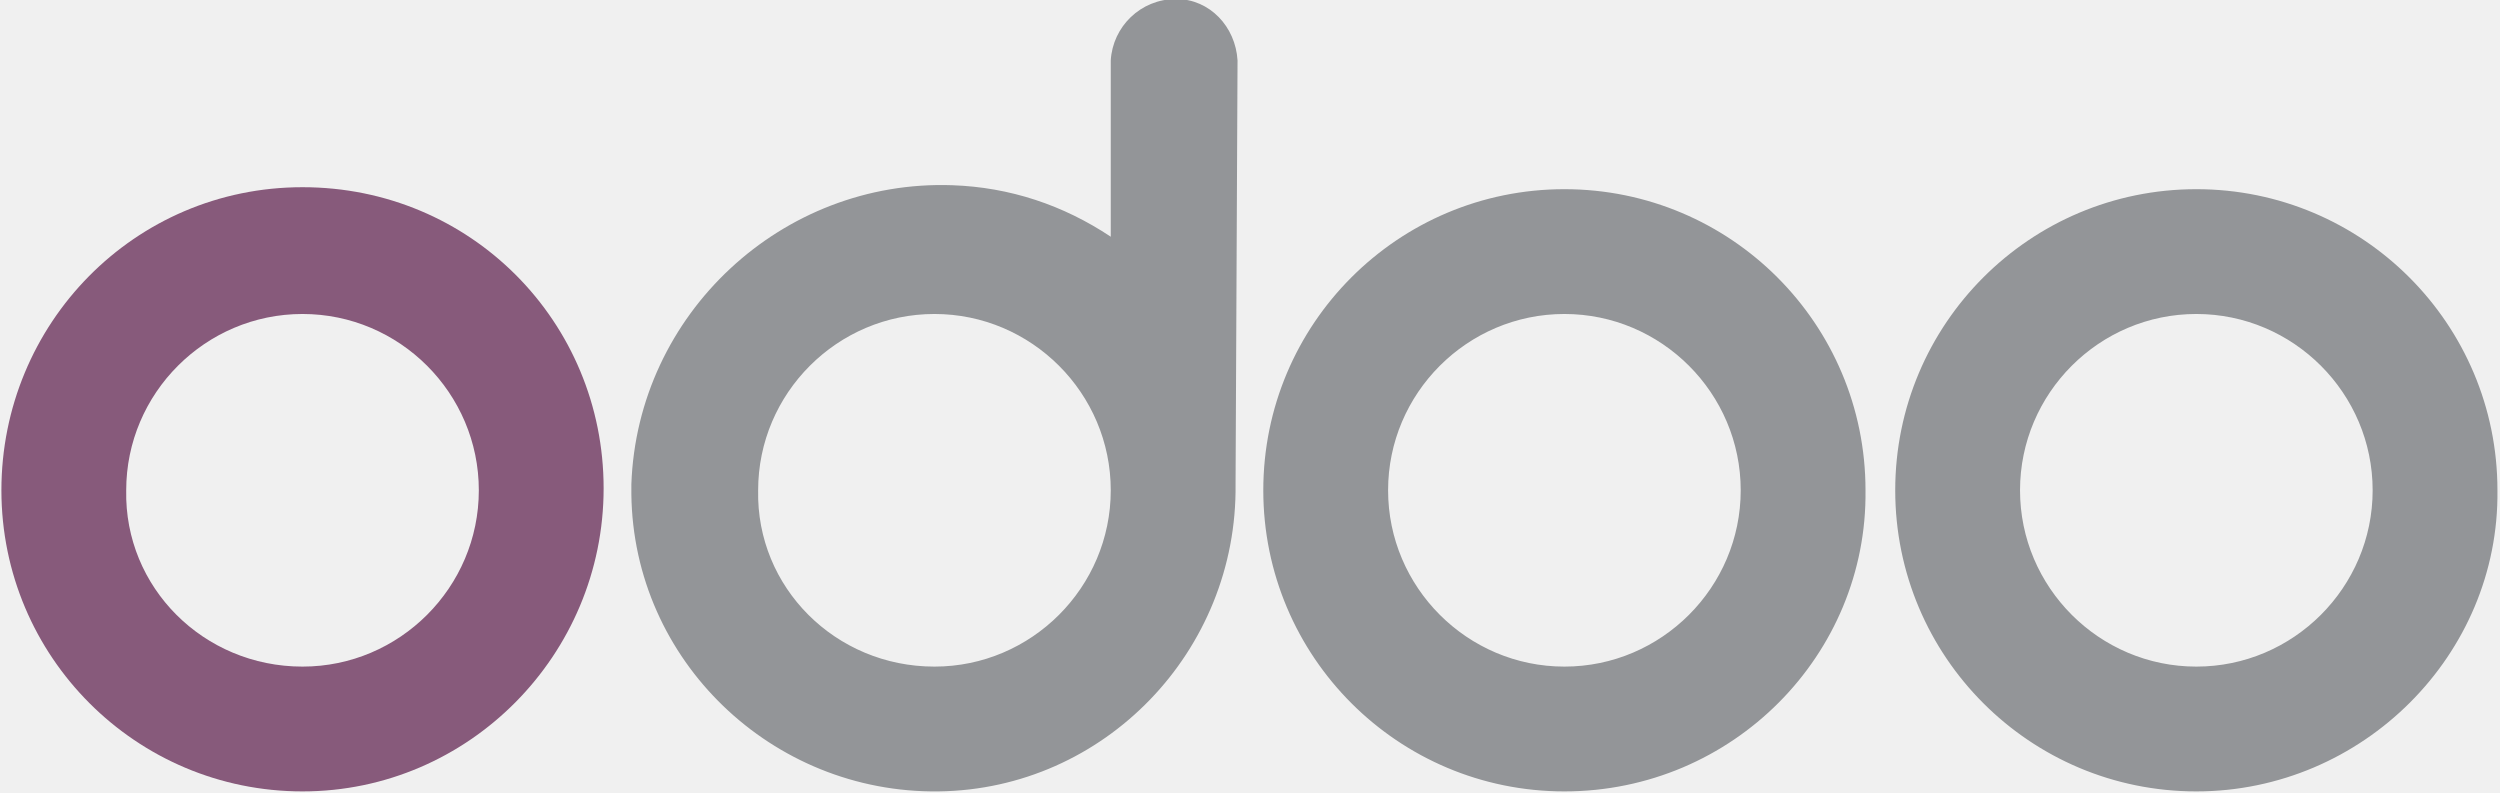
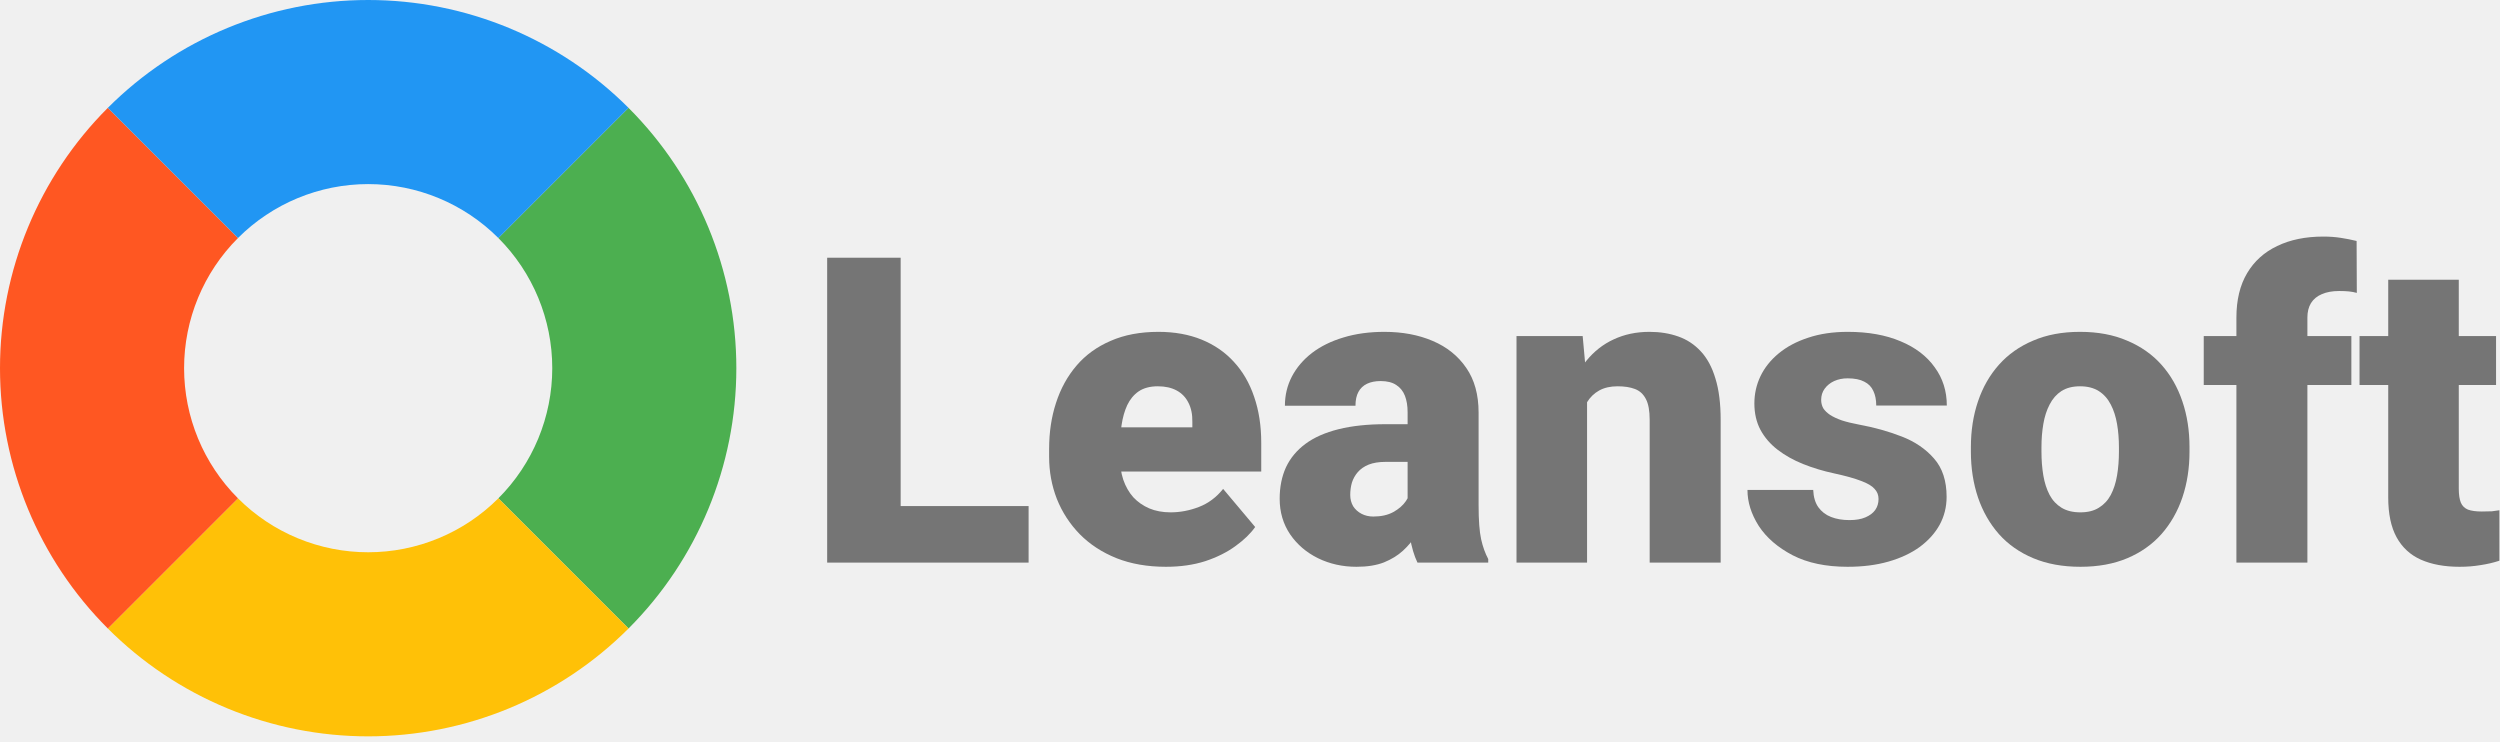
- <svg xmlns="http://www.w3.org/2000/svg" version="1.1" id="Layer_1" x="0px" y="0px" viewBox="0 0 126.2 40" style="enable-background:new 0 0 126.2 40;" xml:space="preserve">
-   <style type="text/css">
- 	.st0{fill:#939598;}
- 	.st1{fill:#875A7B;}
- </style>
-   <g id="Group_982" transform="translate(-13.729 -4.35)">
-     <path id="Path_172" class="st0" d="M60.9,38c4.9,0,8.9-4,8.9-8.9c0-4.9-4-8.9-8.9-8.9c-4.9,0-8.9,4-8.9,8.9c0,0,0,0,0,0   C51.9,34,55.9,38,60.9,38 M76.1,28.8c0.1,8.4-6.6,15.4-15,15.5c-8.4,0.1-15.4-6.6-15.5-15c0-0.2,0-0.3,0-0.5   c0.3-8.6,7.6-15.4,16.2-15.1c2.9,0.1,5.6,1,8,2.6V7.4c0.1-1.7,1.5-3.1,3.3-3.1c1.7,0,3,1.4,3.1,3.1L76.1,28.8z M92.7,38   c4.9,0,8.9-4,8.9-8.9c0-4.9-4-8.9-8.9-8.9c-4.9,0-8.9,4-8.9,8.9c0,0,0,0,0,0C83.8,34,87.8,38,92.7,38L92.7,38 M92.7,44.3   c-8.4,0-15.2-6.8-15.2-15.2c0-8.4,6.8-15.2,15.2-15.2c8.4,0,15.2,6.8,15.2,15.2c0,0,0,0,0,0C108,37.4,101.2,44.3,92.7,44.3    M124.6,38c4.9,0,8.9-4,8.9-8.9s-4-8.9-8.9-8.9c-4.9,0-8.9,4-8.9,8.9c0,0,0,0,0,0C115.7,34,119.7,38,124.6,38 M124.6,44.3   c-8.4,0-15.2-6.8-15.2-15.2c0-8.4,6.8-15.2,15.2-15.2c8.4,0,15.2,6.8,15.2,15.2c0,0,0,0,0,0C139.9,37.4,133,44.3,124.6,44.3" />
-     <path id="Path_173" class="st1" d="M29,38c4.9,0,8.9-4,8.9-8.9c0-4.9-4-8.9-8.9-8.9c-4.9,0-8.9,4-8.9,8.9c0,0,0,0,0,0   C20,34,24,38,29,38 M29,44.3c-8.4,0-15.2-6.8-15.2-15.2S20.5,13.8,29,13.8S44.2,20.6,44.2,29c0,0,0,0,0,0   C44.2,37.4,37.4,44.3,29,44.3C29,44.3,29,44.3,29,44.3" />
+ <svg xmlns="http://www.w3.org/2000/svg" width="398" height="118" viewBox="0 0 398 118" fill="none">
+   <g clip-path="url(#clip0_867_962)">
+     <path d="M163.753 80.566V89.567H139.217V80.566H163.753ZM143.385 41.029V89.567H131.684V41.029H143.385Z" fill="#757575" />
+     <path d="M185.622 90.233C182.688 90.233 180.066 89.778 177.755 88.866C175.443 87.933 173.488 86.655 171.888 85.033C170.31 83.41 169.098 81.543 168.254 79.432C167.432 77.321 167.021 75.087 167.021 72.732V71.465C167.021 68.82 167.387 66.376 168.121 64.131C168.854 61.864 169.943 59.886 171.388 58.197C172.832 56.508 174.643 55.197 176.821 54.264C178.999 53.308 181.533 52.83 184.422 52.83C186.978 52.83 189.267 53.241 191.289 54.063C193.312 54.886 195.023 56.064 196.423 57.597C197.845 59.131 198.923 60.986 199.657 63.164C200.412 65.342 200.79 67.787 200.79 70.498V75.065H171.321V68.031H189.822V67.165C189.845 65.964 189.633 64.942 189.189 64.097C188.767 63.253 188.144 62.609 187.322 62.164C186.5 61.72 185.5 61.498 184.322 61.498C183.1 61.498 182.088 61.764 181.288 62.297C180.511 62.831 179.899 63.564 179.455 64.498C179.033 65.409 178.733 66.465 178.555 67.665C178.377 68.865 178.288 70.131 178.288 71.465V72.732C178.288 74.065 178.466 75.276 178.822 76.365C179.199 77.454 179.733 78.388 180.422 79.166C181.133 79.921 181.977 80.51 182.955 80.932C183.955 81.355 185.089 81.566 186.355 81.566C187.889 81.566 189.4 81.277 190.889 80.699C192.378 80.121 193.656 79.166 194.723 77.832L199.823 83.899C199.09 84.944 198.045 85.955 196.69 86.933C195.356 87.911 193.756 88.711 191.889 89.333C190.022 89.933 187.933 90.233 185.622 90.233Z" fill="#757575" />
+     <path d="M224.092 80.499V65.631C224.092 64.609 223.947 63.731 223.66 62.998C223.37 62.264 222.913 61.697 222.292 61.297C221.669 60.875 220.837 60.664 219.792 60.664C218.947 60.664 218.225 60.808 217.625 61.097C217.025 61.386 216.569 61.82 216.258 62.398C215.947 62.975 215.791 63.709 215.791 64.598H204.557C204.557 62.931 204.924 61.386 205.657 59.964C206.413 58.519 207.479 57.264 208.857 56.197C210.257 55.13 211.924 54.308 213.858 53.73C215.814 53.13 217.991 52.83 220.391 52.83C223.258 52.83 225.815 53.308 228.059 54.264C230.327 55.219 232.116 56.653 233.426 58.564C234.737 60.453 235.393 62.831 235.393 65.698V80.466C235.393 82.822 235.527 84.611 235.793 85.833C236.061 87.033 236.438 88.089 236.926 89V89.567H225.66C225.126 88.455 224.724 87.1 224.459 85.499C224.215 83.877 224.092 82.21 224.092 80.499ZM225.46 67.531L225.526 73.532H220.558C219.514 73.532 218.625 73.676 217.891 73.965C217.18 74.254 216.602 74.654 216.158 75.165C215.736 75.654 215.425 76.21 215.225 76.832C215.047 77.454 214.958 78.11 214.958 78.799C214.958 79.466 215.114 80.066 215.425 80.599C215.758 81.11 216.202 81.51 216.758 81.799C217.314 82.088 217.936 82.233 218.625 82.233C219.868 82.233 220.924 81.999 221.791 81.532C222.681 81.044 223.359 80.455 223.824 79.766C224.292 79.077 224.525 78.432 224.525 77.832L226.992 82.433C226.549 83.321 226.037 84.222 225.46 85.133C224.902 86.044 224.204 86.888 223.359 87.666C222.536 88.422 221.526 89.044 220.325 89.533C219.125 90 217.669 90.233 215.958 90.233C213.736 90.233 211.691 89.778 209.824 88.866C207.979 87.955 206.502 86.689 205.39 85.066C204.279 83.421 203.724 81.532 203.724 79.399C203.724 77.532 204.057 75.865 204.724 74.399C205.413 72.932 206.446 71.687 207.824 70.665C209.202 69.643 210.957 68.865 213.091 68.331C215.225 67.798 217.736 67.531 220.626 67.531H225.46Z" fill="#757575" />
+     <path d="M252.661 61.197V89.567H241.426V53.497H251.961L252.661 61.197ZM251.329 70.298L248.694 70.365C248.694 67.609 249.028 65.153 249.693 62.998C250.36 60.82 251.304 58.975 252.527 57.464C253.75 55.953 255.205 54.808 256.896 54.03C258.606 53.23 260.507 52.83 262.595 52.83C264.263 52.83 265.784 53.075 267.163 53.563C268.561 54.052 269.762 54.841 270.763 55.93C271.784 57.019 272.563 58.464 273.097 60.264C273.652 62.042 273.929 64.242 273.929 66.865V89.567H262.628V66.831C262.628 65.387 262.428 64.287 262.028 63.531C261.629 62.753 261.051 62.22 260.294 61.931C259.539 61.642 258.617 61.498 257.528 61.498C256.373 61.498 255.394 61.72 254.595 62.164C253.794 62.609 253.151 63.231 252.661 64.031C252.193 64.809 251.849 65.731 251.627 66.798C251.427 67.865 251.329 69.031 251.329 70.298Z" fill="#757575" />
+     <path d="M299.064 79.432C299.064 78.81 298.854 78.277 298.432 77.832C298.03 77.365 297.321 76.943 296.298 76.565C295.275 76.165 293.842 75.765 291.998 75.365C290.242 74.988 288.586 74.487 287.03 73.865C285.498 73.243 284.152 72.487 282.997 71.598C281.84 70.709 280.929 69.654 280.264 68.431C279.619 67.209 279.296 65.809 279.296 64.231C279.296 62.697 279.619 61.253 280.264 59.897C280.929 58.519 281.897 57.308 283.164 56.264C284.453 55.197 286.02 54.364 287.864 53.763C289.708 53.141 291.809 52.83 294.165 52.83C297.409 52.83 300.21 53.33 302.566 54.33C304.921 55.308 306.732 56.686 307.999 58.464C309.288 60.22 309.933 62.253 309.933 64.564H298.698C298.698 63.653 298.542 62.875 298.232 62.231C297.943 61.586 297.464 61.097 296.799 60.764C296.132 60.408 295.242 60.231 294.132 60.231C293.352 60.231 292.641 60.375 291.998 60.664C291.374 60.953 290.876 61.353 290.499 61.864C290.119 62.375 289.93 62.975 289.93 63.664C289.93 64.153 290.042 64.598 290.264 64.998C290.509 65.376 290.876 65.731 291.363 66.064C291.853 66.376 292.476 66.665 293.232 66.931C293.987 67.176 294.898 67.398 295.965 67.598C298.386 68.042 300.654 68.676 302.766 69.498C304.877 70.32 306.588 71.487 307.898 72.998C309.233 74.51 309.9 76.543 309.9 79.099C309.9 80.699 309.531 82.177 308.798 83.533C308.065 84.866 307.009 86.044 305.633 87.066C304.254 88.067 302.599 88.844 300.665 89.4C298.731 89.956 296.553 90.233 294.132 90.233C290.687 90.233 287.774 89.622 285.397 88.4C283.019 87.155 281.219 85.599 279.996 83.733C278.796 81.844 278.196 79.932 278.196 77.999H288.663C288.709 79.11 288.975 80.021 289.465 80.732C289.976 81.444 290.652 81.966 291.497 82.299C292.343 82.632 293.319 82.799 294.43 82.799C295.453 82.799 296.298 82.655 296.966 82.366C297.653 82.077 298.175 81.688 298.531 81.199C298.887 80.688 299.064 80.099 299.064 79.432Z" fill="#757575" />
+     <path d="M313.766 71.898V71.198C313.766 68.553 314.143 66.12 314.898 63.898C315.656 61.653 316.767 59.708 318.233 58.064C319.699 56.419 321.51 55.141 323.666 54.23C325.822 53.297 328.311 52.83 331.134 52.83C333.98 52.83 336.478 53.297 338.633 54.23C340.813 55.141 342.635 56.419 344.102 58.064C345.568 59.708 346.679 61.653 347.434 63.898C348.192 66.12 348.569 68.553 348.569 71.198V71.898C348.569 74.521 348.192 76.954 347.434 79.199C346.679 81.421 345.568 83.366 344.102 85.033C342.635 86.677 340.824 87.955 338.669 88.866C336.513 89.778 334.023 90.233 331.2 90.233C328.377 90.233 325.877 89.778 323.699 88.866C321.521 87.955 319.699 86.677 318.233 85.033C316.767 83.366 315.656 81.421 314.898 79.199C314.143 76.954 313.766 74.521 313.766 71.898ZM325.001 71.198V71.898C325.001 73.254 325.1 74.521 325.299 75.699C325.499 76.877 325.833 77.91 326.301 78.799C326.766 79.666 327.4 80.344 328.199 80.832C329.001 81.321 330 81.566 331.2 81.566C332.379 81.566 333.356 81.321 334.133 80.832C334.934 80.344 335.567 79.666 336.034 78.799C336.502 77.91 336.833 76.877 337.035 75.699C337.235 74.521 337.334 73.254 337.334 71.898V71.198C337.334 69.887 337.235 68.654 337.035 67.498C336.833 66.32 336.502 65.287 336.034 64.398C335.567 63.486 334.934 62.775 334.133 62.264C333.334 61.753 332.333 61.498 331.134 61.498C329.956 61.498 328.968 61.753 328.167 62.264C327.389 62.775 326.766 63.486 326.301 64.398C325.833 65.287 325.499 66.32 325.299 67.498C325.1 68.654 325.001 69.887 325.001 71.198Z" fill="#757575" />
+     <path d="M367.337 89.566H356.036V50.563C356.036 47.763 356.602 45.407 357.737 43.496C358.87 41.584 360.47 40.14 362.538 39.162C364.604 38.162 367.049 37.662 369.87 37.662C370.849 37.662 371.771 37.729 372.638 37.862C373.505 37.995 374.348 38.162 375.172 38.362L375.205 46.629C374.805 46.518 374.392 46.441 373.971 46.396C373.549 46.352 373.027 46.329 372.403 46.329C371.315 46.329 370.393 46.496 369.637 46.829C368.882 47.141 368.305 47.618 367.903 48.263C367.525 48.885 367.337 49.652 367.337 50.563V89.566ZM374.337 53.497V61.297H350.835V53.497H374.337Z" fill="#757575" />
+     <path d="M397.372 53.497V61.297H375.637V53.497H397.372ZM380.205 44.529H391.438V77.799C391.438 78.754 391.55 79.499 391.772 80.032C391.994 80.544 392.373 80.91 392.907 81.133C393.462 81.333 394.195 81.432 395.106 81.432C395.75 81.432 396.283 81.421 396.707 81.399C397.128 81.355 397.528 81.299 397.905 81.233V89.266C396.95 89.578 395.949 89.811 394.907 89.966C393.862 90.144 392.751 90.233 391.572 90.233C389.173 90.233 387.116 89.855 385.406 89.1C383.715 88.344 382.427 87.155 381.538 85.533C380.648 83.91 380.205 81.799 380.205 79.199V44.529Z" fill="#757575" />
+     <path d="M100.059 17.168C111.051 28.16 117.226 43.068 117.226 58.613C117.226 74.158 111.051 89.067 100.059 100.059L79.336 79.336C84.832 73.84 87.92 66.386 87.92 58.613C87.92 50.841 84.832 43.386 79.336 37.89L100.059 17.168Z" fill="#4CAF50" />
+     <path d="M100.059 100.059C94.616 105.502 88.154 109.819 81.043 112.765C73.932 115.711 66.31 117.227 58.613 117.227C50.916 117.227 43.294 115.711 36.182 112.765C29.071 109.819 22.61 105.502 17.167 100.059L37.89 79.336C40.611 82.058 43.842 84.216 47.398 85.689C50.953 87.162 54.764 87.92 58.613 87.92C62.462 87.92 66.272 87.162 69.828 85.689C73.384 84.216 76.615 82.058 79.336 79.336L100.059 100.059Z" fill="#FFC107" />
+     <path d="M17.168 100.059C6.175 89.067 9.75981e-06 74.159 0 58.613C-9.75977e-06 43.068 6.175 28.16 17.167 17.168L37.89 37.89C32.394 43.386 29.307 50.841 29.307 58.613C29.307 66.386 32.394 73.84 37.89 79.336L17.168 100.059Z" fill="#FF5722" />
+     <path d="M17.167 17.168C28.159 6.175 43.068 5.37404e-06 58.613 0C74.158 -5.37403e-06 89.067 6.175 100.059 17.167L79.336 37.89C73.84 32.394 66.385 29.307 58.613 29.307C50.84 29.307 43.386 32.394 37.89 37.89L17.167 17.168Z" fill="#2196F3" />
  </g>
+   <defs>
+     <clipPath id="clip0_867_962">
+       <rect width="398" height="117.227" fill="white" />
+     </clipPath>
+   </defs>
</svg>
